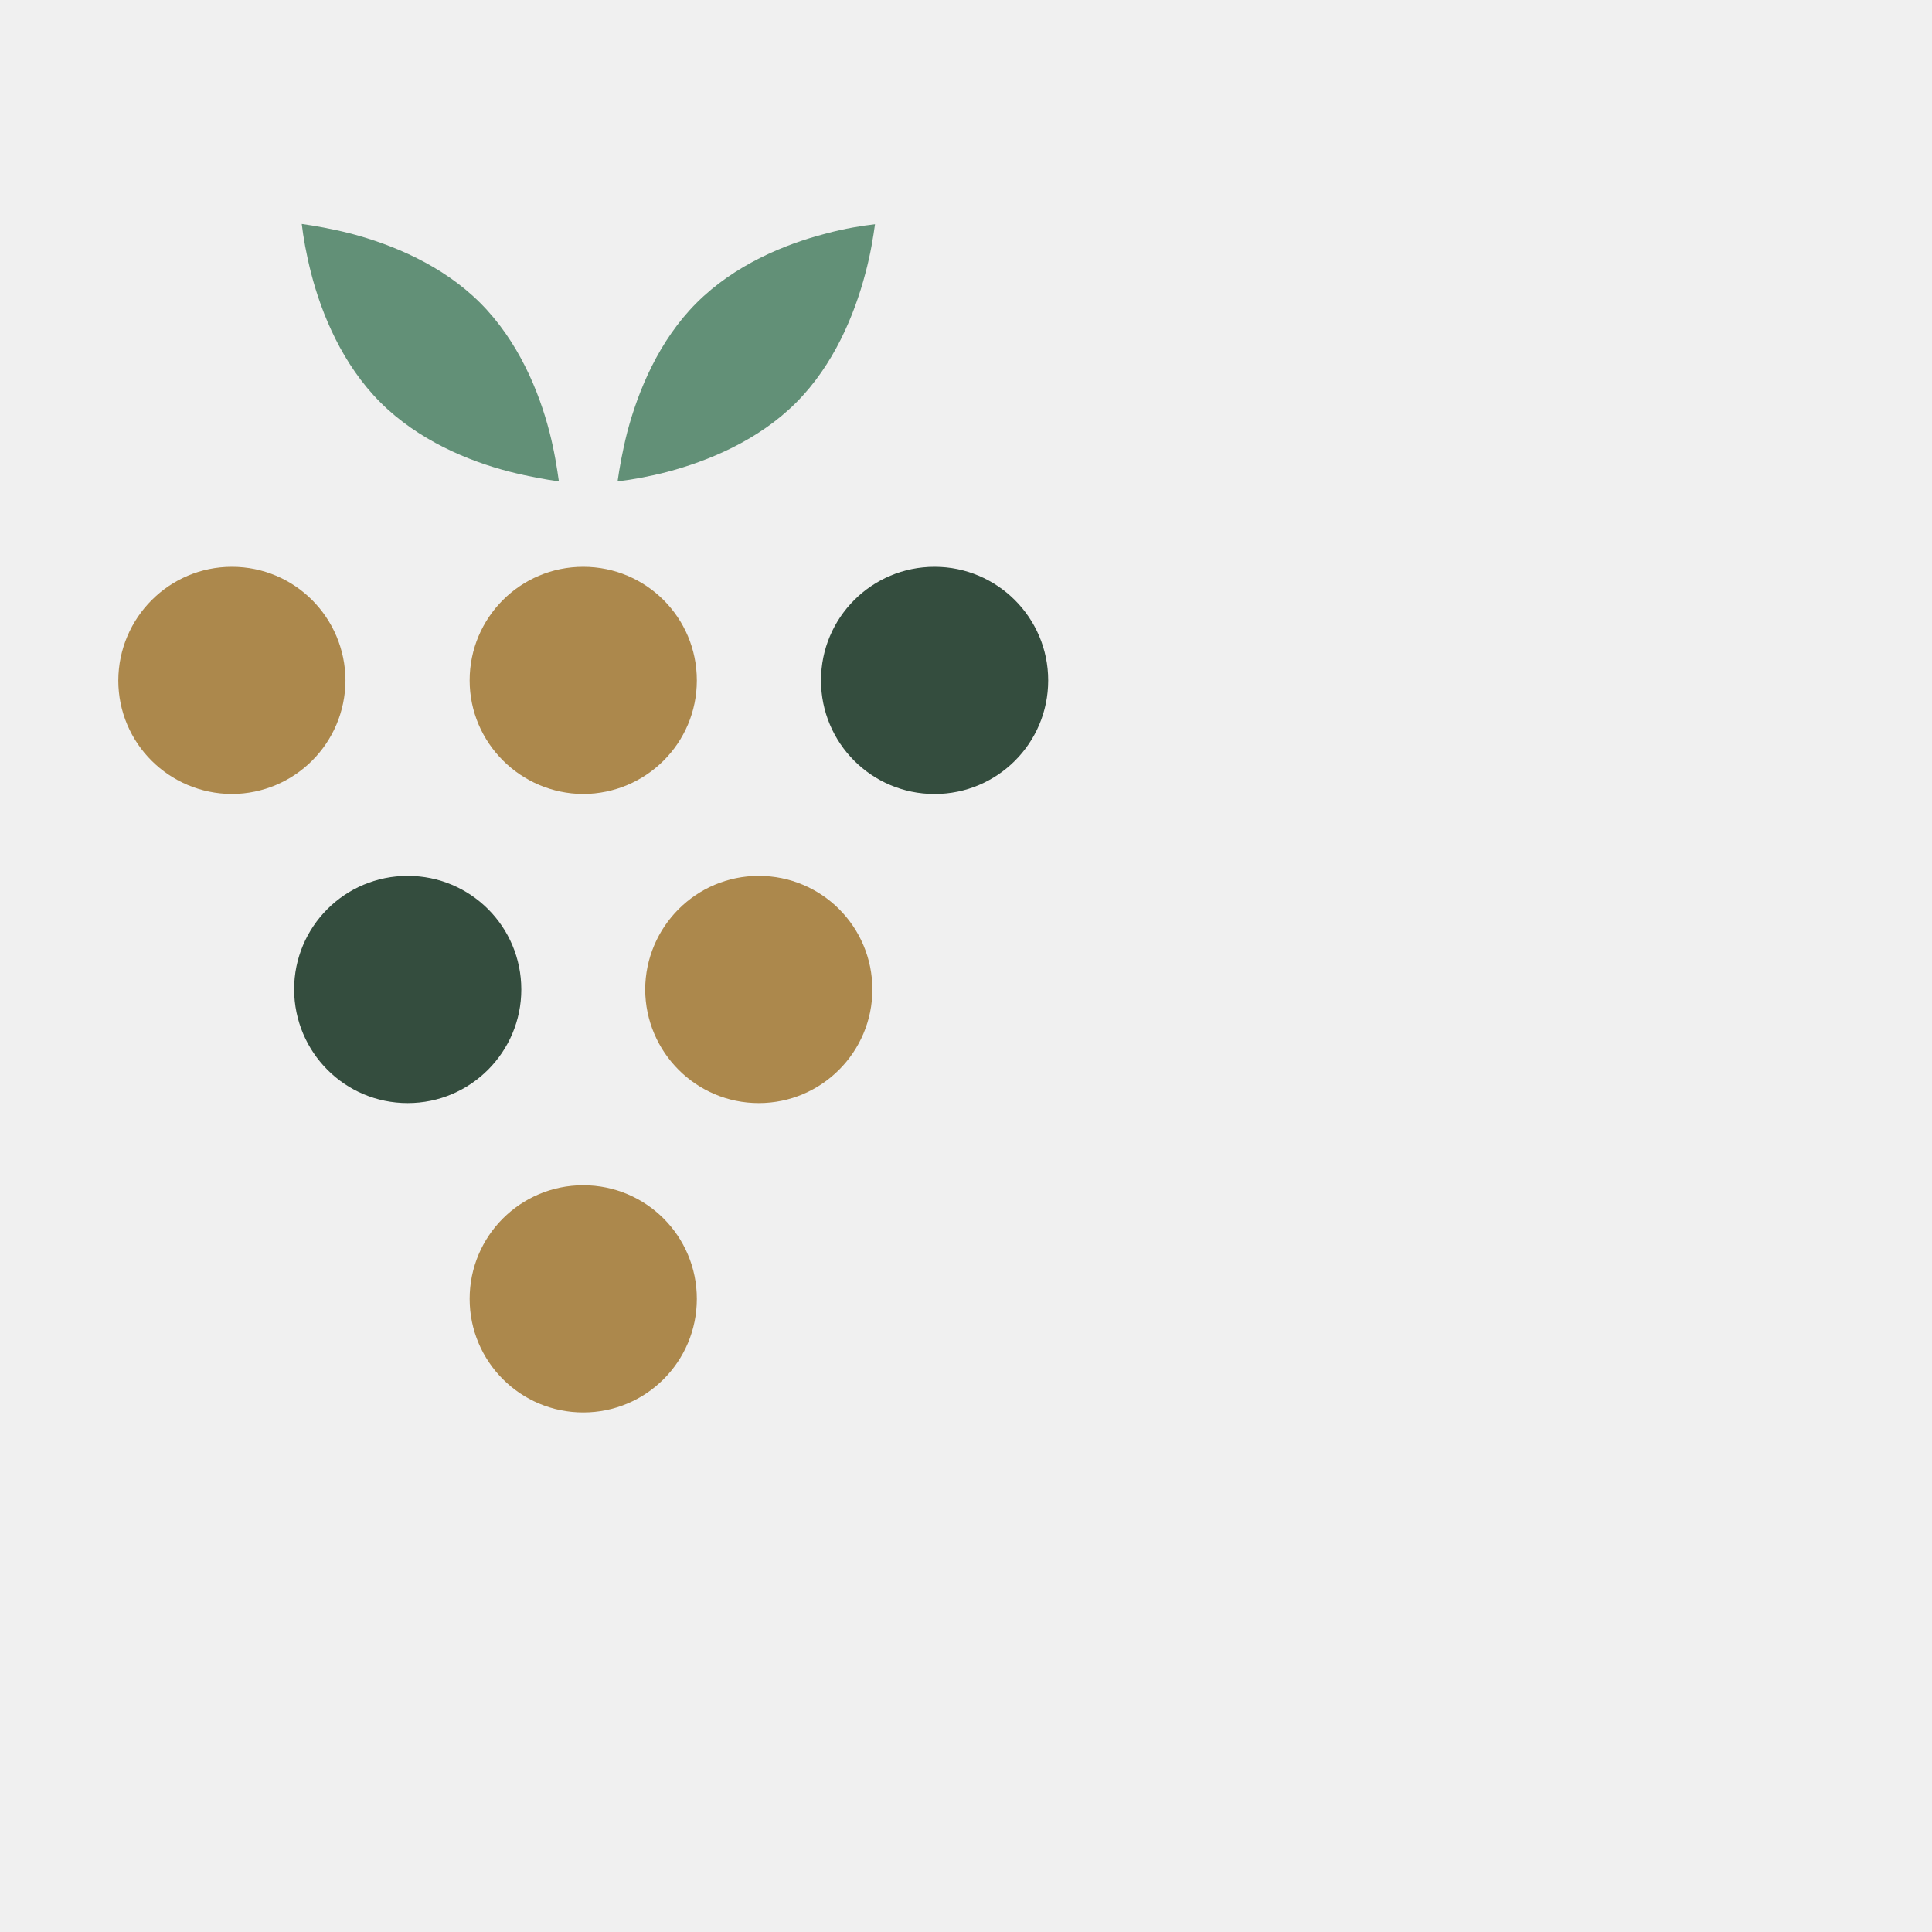
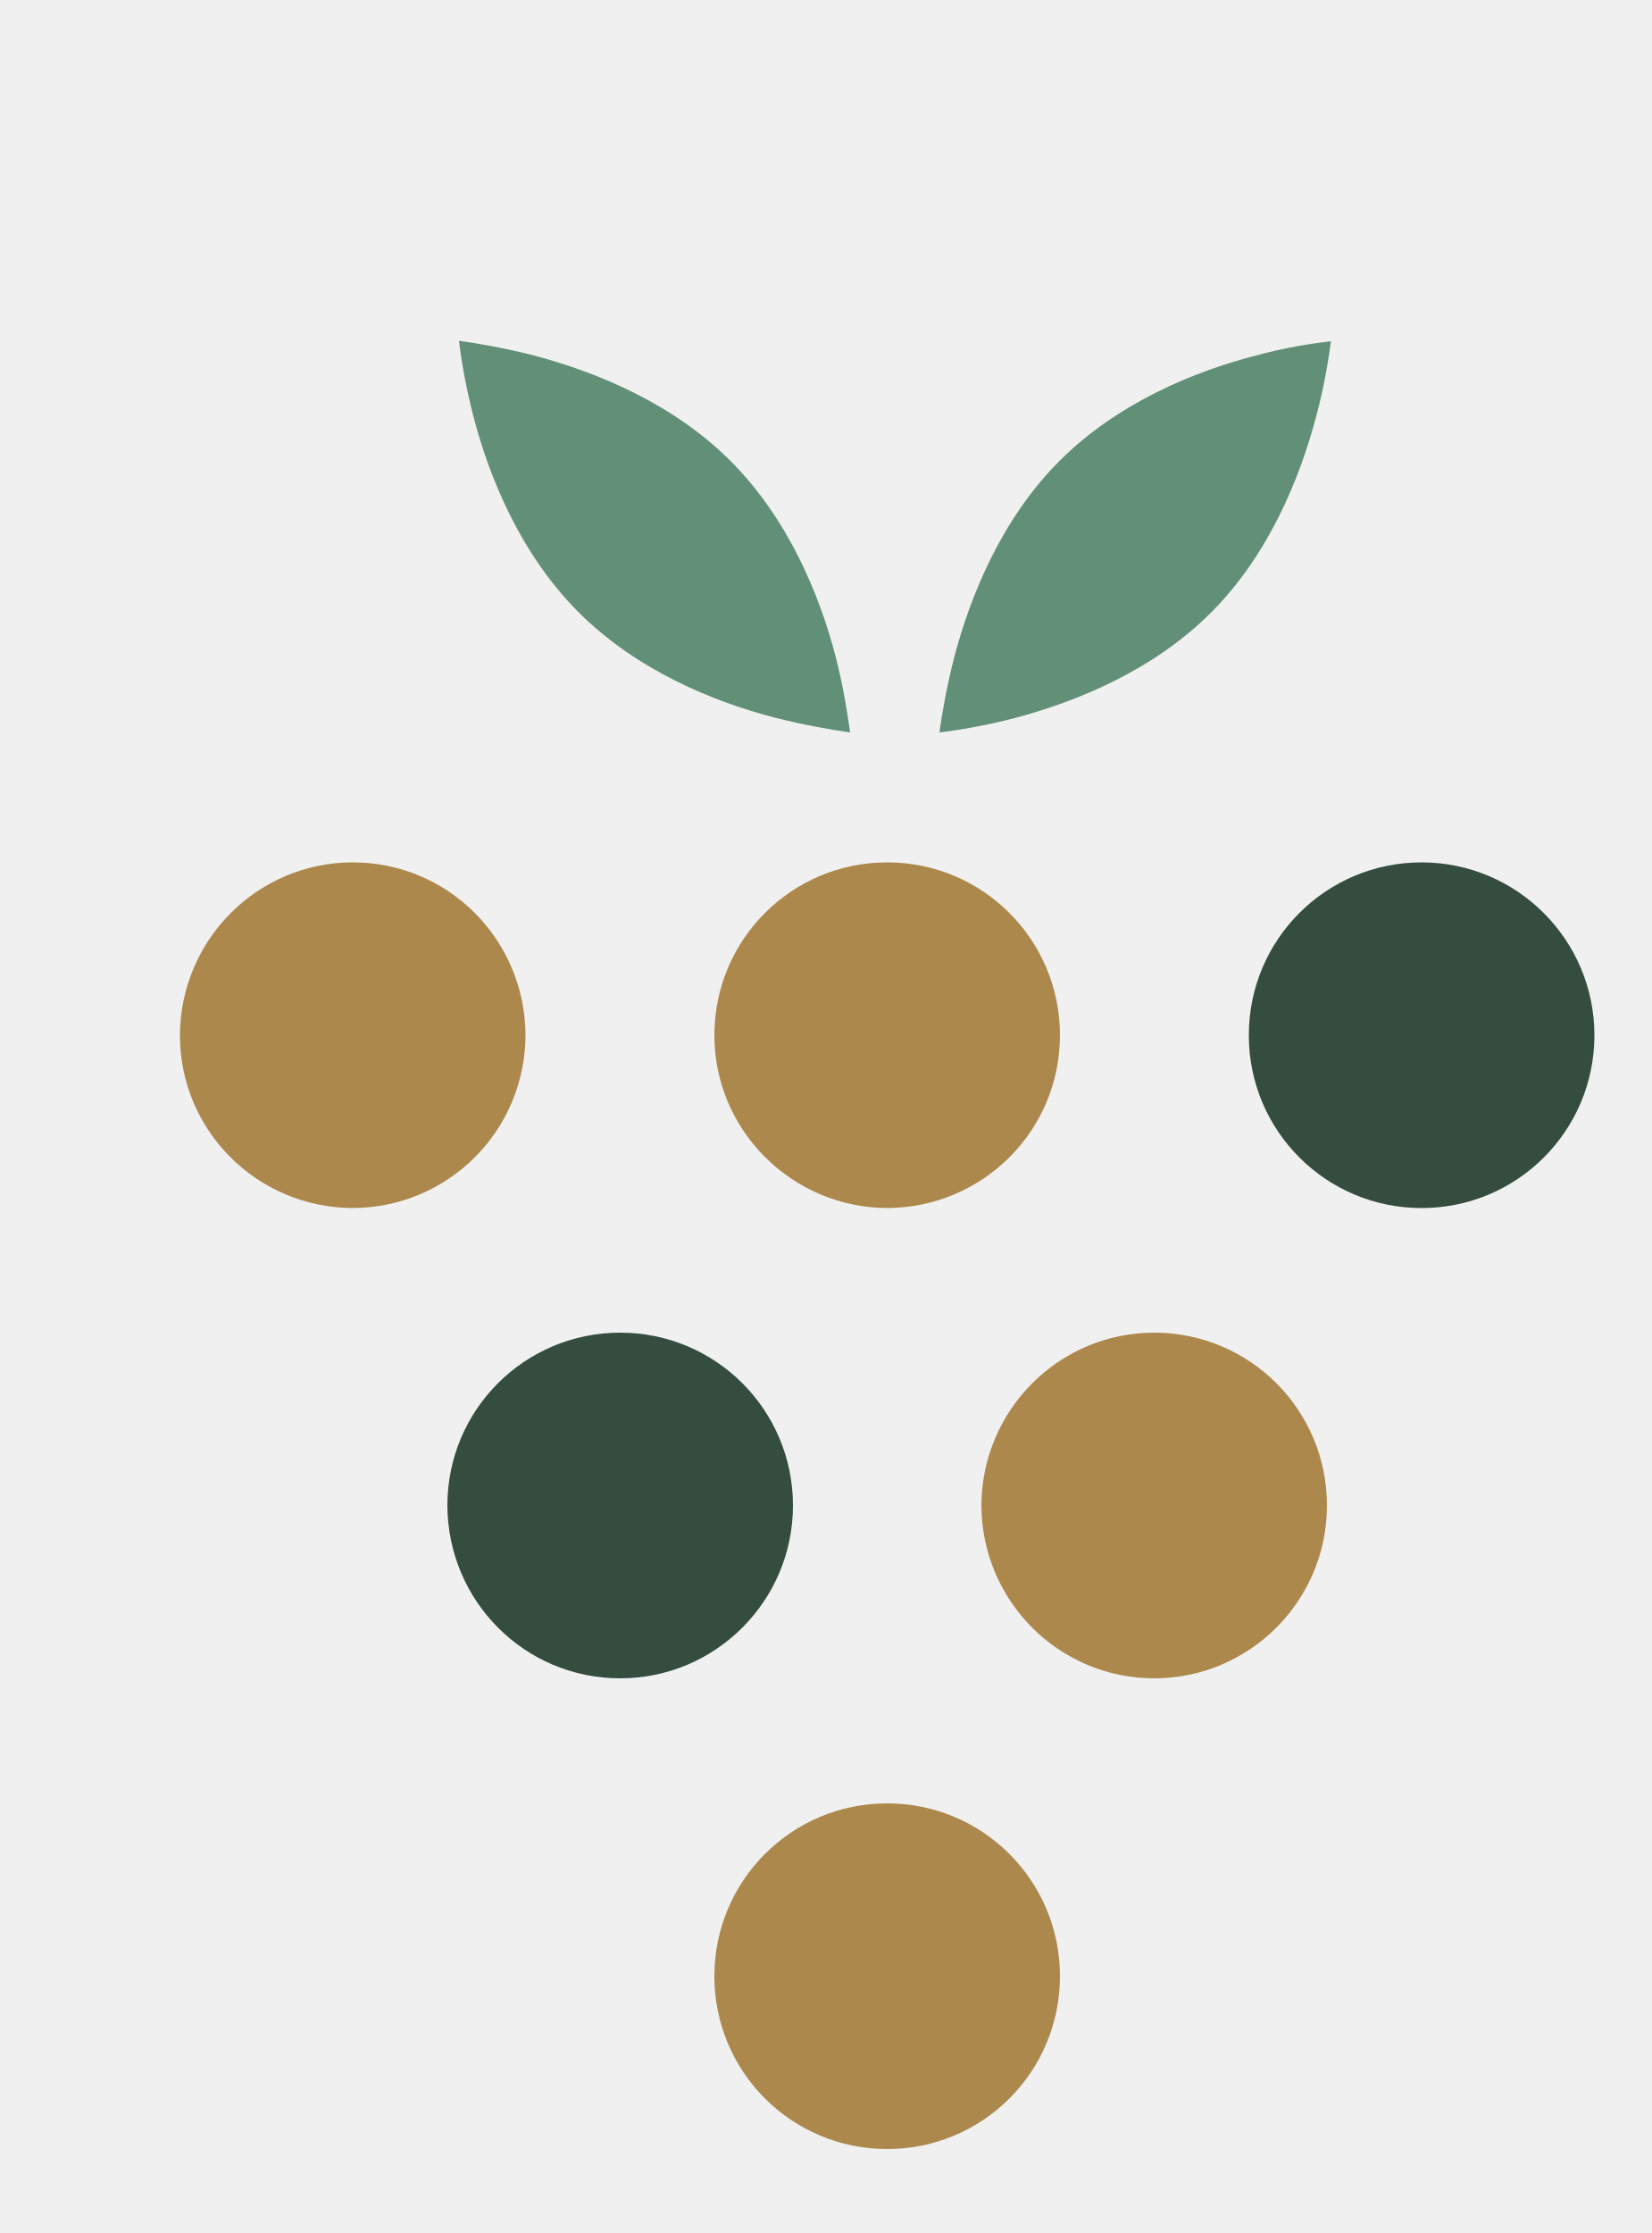
- <svg xmlns="http://www.w3.org/2000/svg" version="1.1" id="Layer_1" x="0px" y="0px" width="658.2px" height="658.2px" viewBox="0 0 658.2 658.2" style="enable-background:new 0 0 658.2 658.2;" xml:space="preserve">
+ <svg xmlns="http://www.w3.org/2000/svg" version="1.1" id="Layer_1" x="0px" y="0px" width="370px" height="500px" viewBox="0 0 370 500" style="enable-background:new 0 0 370 500;" xml:space="preserve">
  <style type="text/css">
- 	.st0{fill:#AC884C;}
- 	.st1{fill:#344D3E;}
- 	.st2{fill:#629077;}
- 	.st3{fill:#231F20;}
- 	.st4{fill:#FFFFFF;}
- </style>
+ 		.st0{fill:#AC884C;}
+ 		.st1{fill:#344D3E;}
+ 		.st2{fill:#629077;}
+ 		.st3{fill:#231F20;}
+ 		.st4{fill:#FFFFFF;}
+ 	</style>
+   <g>
+     <path class="st0" d="M40.3,231.8c0,21.4,17.3,38.6,38.7,38.7l0,0c21.4-0.1,38.6-17.3,38.7-38.7l0,0     c-0.1-21.4-17.3-38.7-38.7-38.7l0,0C57.7,193.1,40.4,210.4,40.3,231.8L40.3,231.8L40.3,231.8z" />
+   </g>
+   <g>
+     <path class="st0" d="M160,231.8c0,21.3,17.4,38.6,38.7,38.7l0,0c21.4-0.1,38.7-17.3,38.7-38.7l0,0c0-21.4-17.3-38.7-38.7-38.7     l0,0C177.3,193.1,160,210.4,160,231.8L160,231.8L160,231.8z" />
+   </g>
  <g>
    <g>
      <g>
-         <path class="st0" d="M40.3,231.8c0,21.4,17.3,38.6,38.7,38.7l0,0c21.4-0.1,38.6-17.3,38.7-38.7l0,0     c-0.1-21.4-17.3-38.7-38.7-38.7l0,0C57.7,193.1,40.4,210.4,40.3,231.8L40.3,231.8L40.3,231.8z" />
-       </g>
-       <g>
-         <path class="st0" d="M160,231.8c0,21.3,17.4,38.6,38.7,38.7l0,0c21.4-0.1,38.7-17.3,38.7-38.7l0,0c0-21.4-17.3-38.7-38.7-38.7     l0,0C177.3,193.1,160,210.4,160,231.8L160,231.8L160,231.8z" />
-       </g>
-       <g>
-         <g>
-           <g>
-             <path class="st1" d="M279.7,231.8c0,21.4,17.3,38.7,38.7,38.7l0,0c21.4,0,38.7-17.3,38.7-38.7l0,0c0-21.4-17.4-38.7-38.7-38.7       l0,0C297,193.1,279.7,210.4,279.7,231.8L279.7,231.8L279.7,231.8z" />
-           </g>
-         </g>
-       </g>
-       <g>
-         <g>
-           <g>
-             <path class="st1" d="M100.2,337.1c0.1,21.4,17.3,38.7,38.7,38.7l0,0c21.4,0,38.7-17.4,38.7-38.7l0,0       c0-21.4-17.3-38.7-38.7-38.7l0,0C117.5,298.4,100.2,315.7,100.2,337.1L100.2,337.1L100.2,337.1z" />
-           </g>
-         </g>
-       </g>
-       <g>
-         <g>
-           <path class="st0" d="M219.8,337.1c0.1,21.4,17.4,38.7,38.7,38.7l0,0c21.4,0,38.7-17.4,38.7-38.7l0,0c0-21.4-17.3-38.7-38.7-38.7      l0,0C237.2,298.4,219.9,315.7,219.8,337.1L219.8,337.1L219.8,337.1z" />
-         </g>
-       </g>
-       <g>
-         <path class="st0" d="M160,442.5c0,21.4,17.3,38.7,38.7,38.7l0,0c21.4,0,38.7-17.3,38.7-38.7l0,0c0-21.4-17.3-38.7-38.7-38.7l0,0     C177.3,403.8,160,421.1,160,442.5L160,442.5L160,442.5z" />
-       </g>
-       <g>
-         <g>
-           <path class="st2" d="M106,93.1c3.6,14,10.7,31.1,23.6,44l0,0c12.9,12.9,30,20,44,23.6l0,0c6.7,1.7,12.5,2.7,16.8,3.3l0,0      c-0.6-4.3-1.5-10.2-3.2-16.8l0,0c-3.6-14-10.7-31.1-23.6-44l0,0c-12.9-12.9-30-19.9-44-23.6l0,0c-6.7-1.7-12.5-2.7-16.8-3.3l0,0      C103.3,80.6,104.3,86.5,106,93.1L106,93.1z" />
-         </g>
-         <g>
-           <path class="st2" d="M281.3,79.6c-14,3.6-31.1,10.7-44,23.6l0,0c-12.9,12.9-19.9,30-23.6,44l0,0c-1.7,6.7-2.7,12.5-3.3,16.8l0,0      c4.3-0.5,10.2-1.5,16.8-3.2l0,0c14-3.7,31.1-10.7,44-23.6l0,0c12.9-12.9,19.9-30,23.6-44l0,0c1.8-6.7,2.7-12.5,3.3-16.8l0,0      C293.8,76.9,287.9,77.8,281.3,79.6L281.3,79.6z" />
-         </g>
+         <path class="st1" d="M279.7,231.8c0,21.4,17.3,38.7,38.7,38.7l0,0c21.4,0,38.7-17.3,38.7-38.7l0,0c0-21.4-17.4-38.7-38.7-38.7       l0,0C297,193.1,279.7,210.4,279.7,231.8L279.7,231.8L279.7,231.8z" />
      </g>
    </g>
  </g>
+   <g>
+     <g>
+       <g>
+         <path class="st1" d="M100.2,337.1c0.1,21.4,17.3,38.7,38.7,38.7l0,0c21.4,0,38.7-17.4,38.7-38.7l0,0       c0-21.4-17.3-38.7-38.7-38.7l0,0C117.5,298.4,100.2,315.7,100.2,337.1L100.2,337.1L100.2,337.1z" />
+       </g>
+     </g>
+   </g>
+   <g>
+     <g>
+       <path class="st0" d="M219.8,337.1c0.1,21.4,17.4,38.7,38.7,38.7l0,0c21.4,0,38.7-17.4,38.7-38.7l0,0c0-21.4-17.3-38.7-38.7-38.7      l0,0C237.2,298.4,219.9,315.7,219.8,337.1L219.8,337.1L219.8,337.1z" />
+     </g>
+   </g>
+   <g>
+     <path class="st0" d="M160,442.5c0,21.4,17.3,38.7,38.7,38.7l0,0c21.4,0,38.7-17.3,38.7-38.7l0,0c0-21.4-17.3-38.7-38.7-38.7l0,0     C177.3,403.8,160,421.1,160,442.5L160,442.5L160,442.5z" />
+   </g>
+   <g>
+     <g>
+       <path class="st2" d="M106,93.1c3.6,14,10.7,31.1,23.6,44l0,0c12.9,12.9,30,20,44,23.6l0,0c6.7,1.7,12.5,2.7,16.8,3.3l0,0      c-0.6-4.3-1.5-10.2-3.2-16.8l0,0c-3.6-14-10.7-31.1-23.6-44l0,0c-12.9-12.9-30-19.9-44-23.6l0,0c-6.7-1.7-12.5-2.7-16.8-3.3l0,0      C103.3,80.6,104.3,86.5,106,93.1L106,93.1z" />
+     </g>
+     <g>
+       <path class="st2" d="M281.3,79.6c-14,3.6-31.1,10.7-44,23.6l0,0c-12.9,12.9-19.9,30-23.6,44l0,0c-1.7,6.7-2.7,12.5-3.3,16.8l0,0      c4.3-0.5,10.2-1.5,16.8-3.2l0,0c14-3.7,31.1-10.7,44-23.6l0,0c12.9-12.9,19.9-30,23.6-44l0,0c1.8-6.7,2.7-12.5,3.3-16.8l0,0      C293.8,76.9,287.9,77.8,281.3,79.6L281.3,79.6z" />
+     </g>
+   </g>
</svg>
